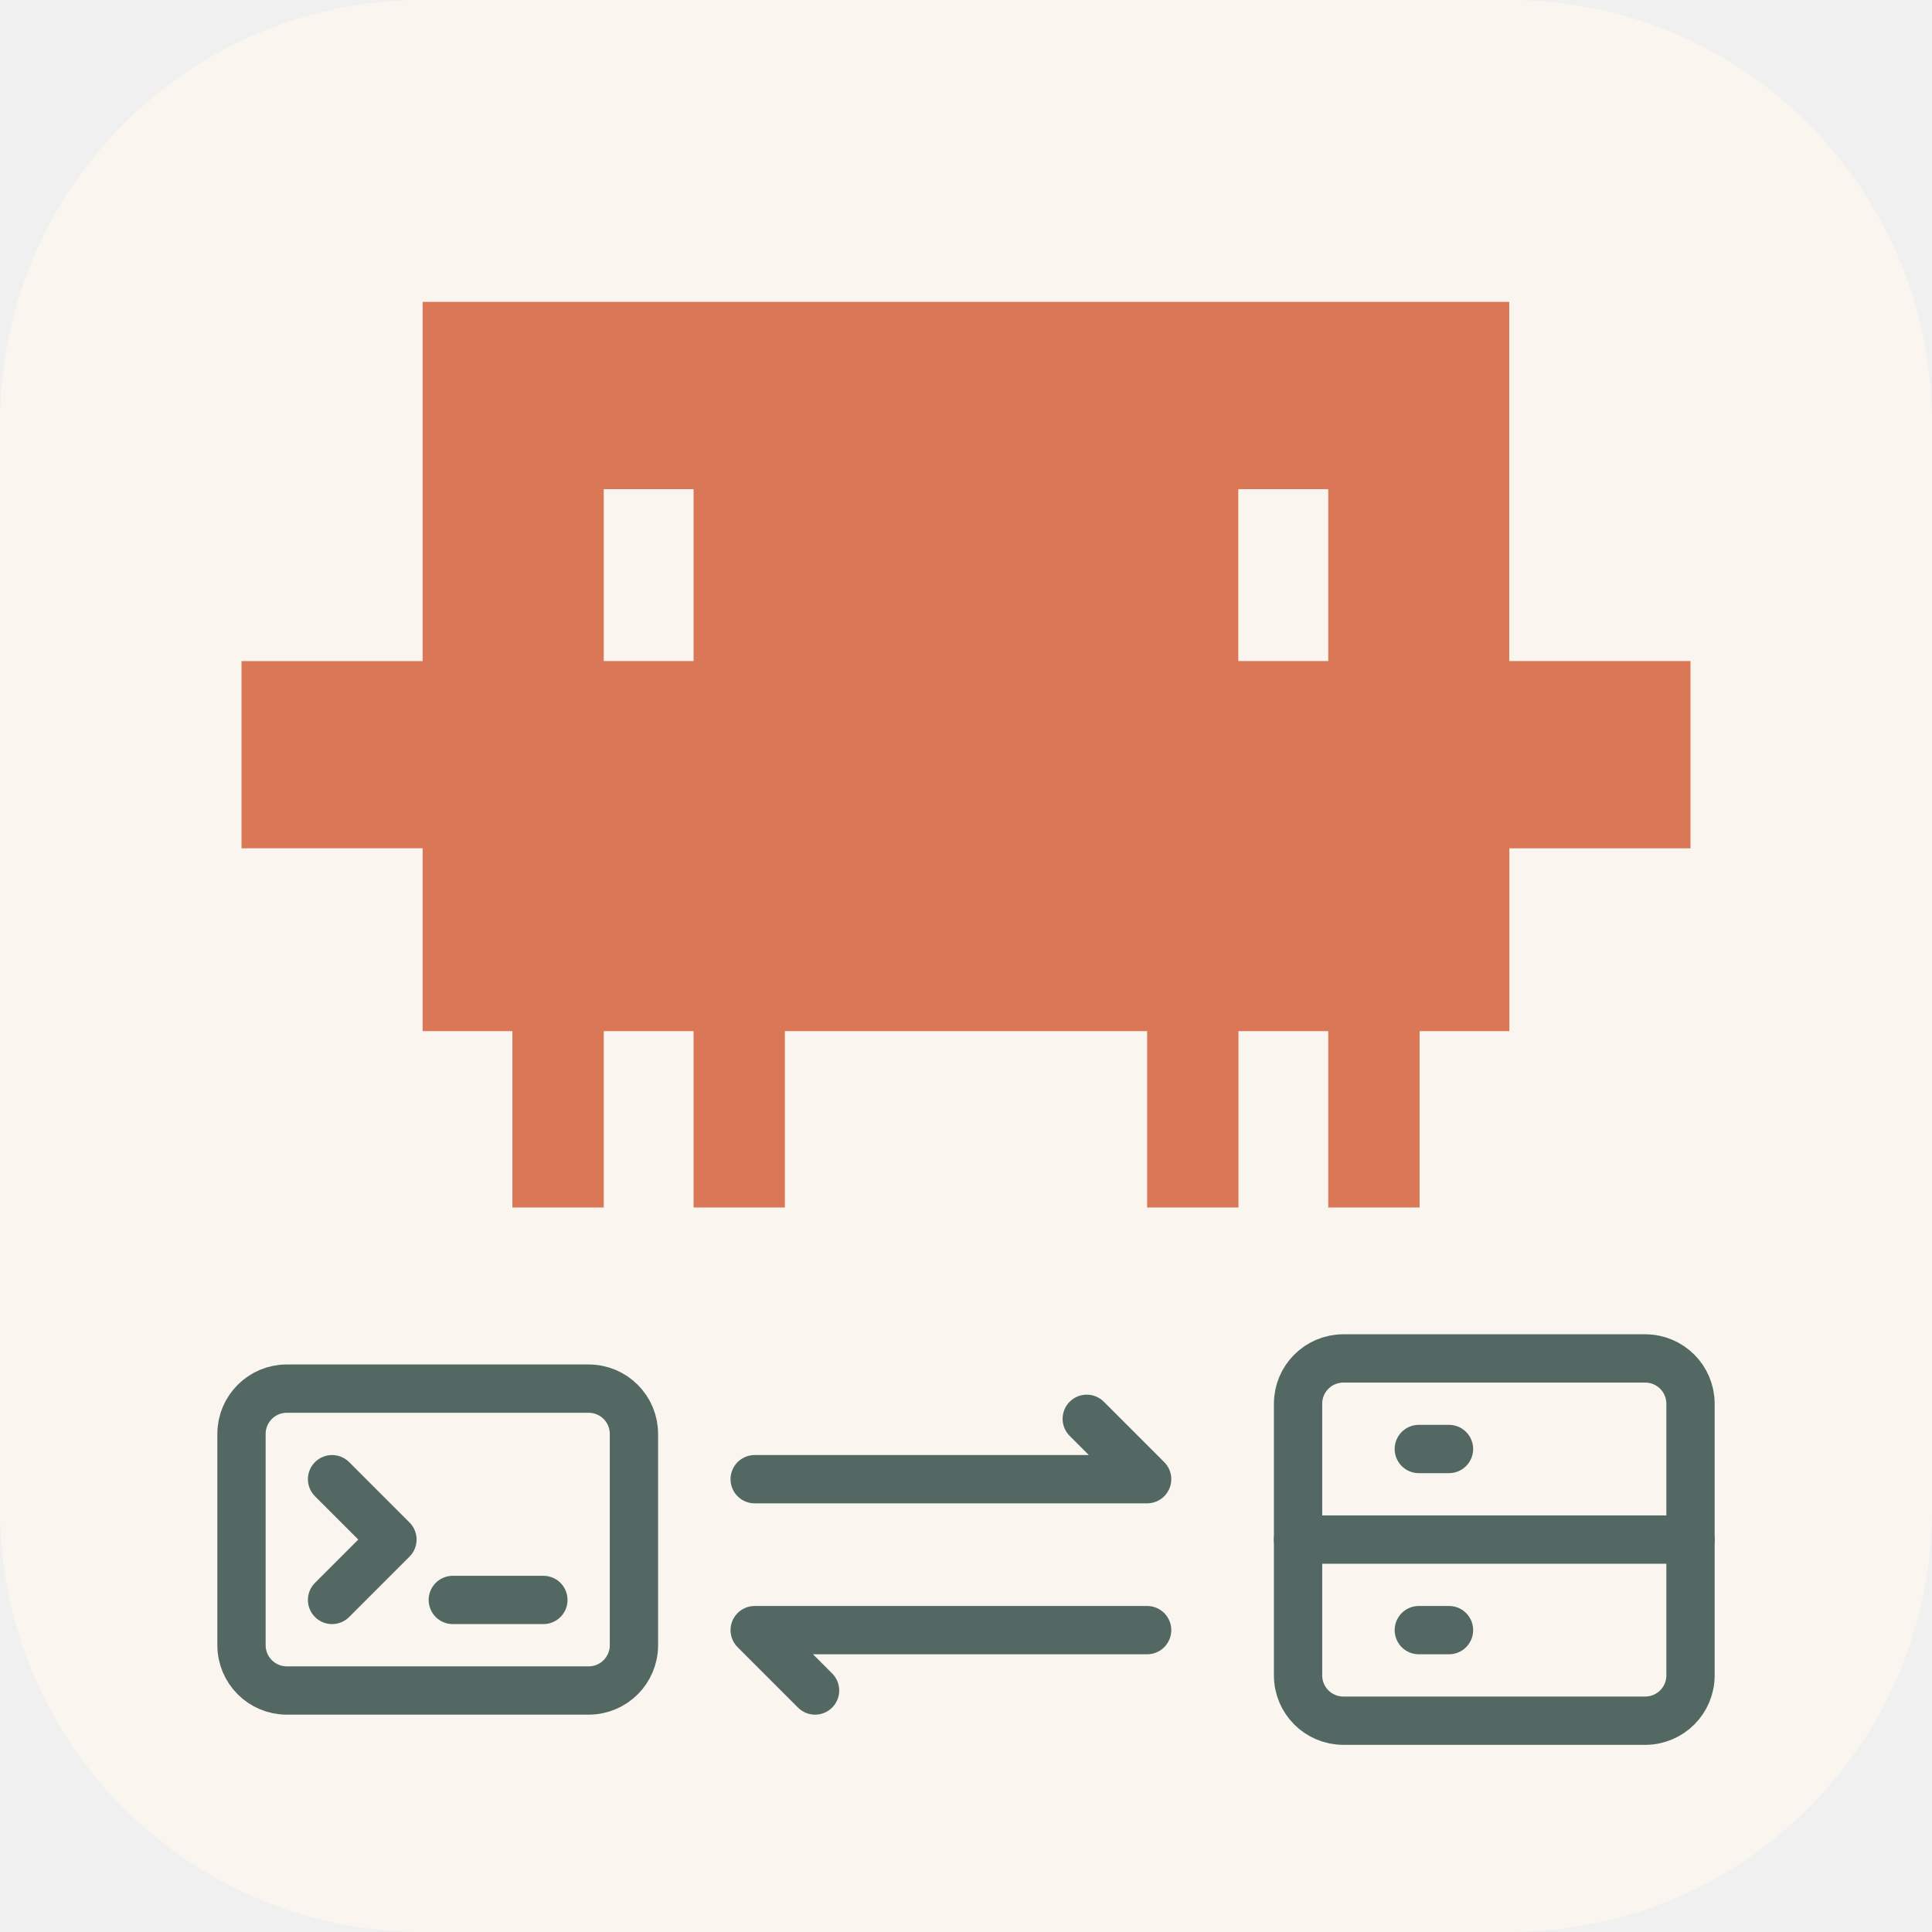
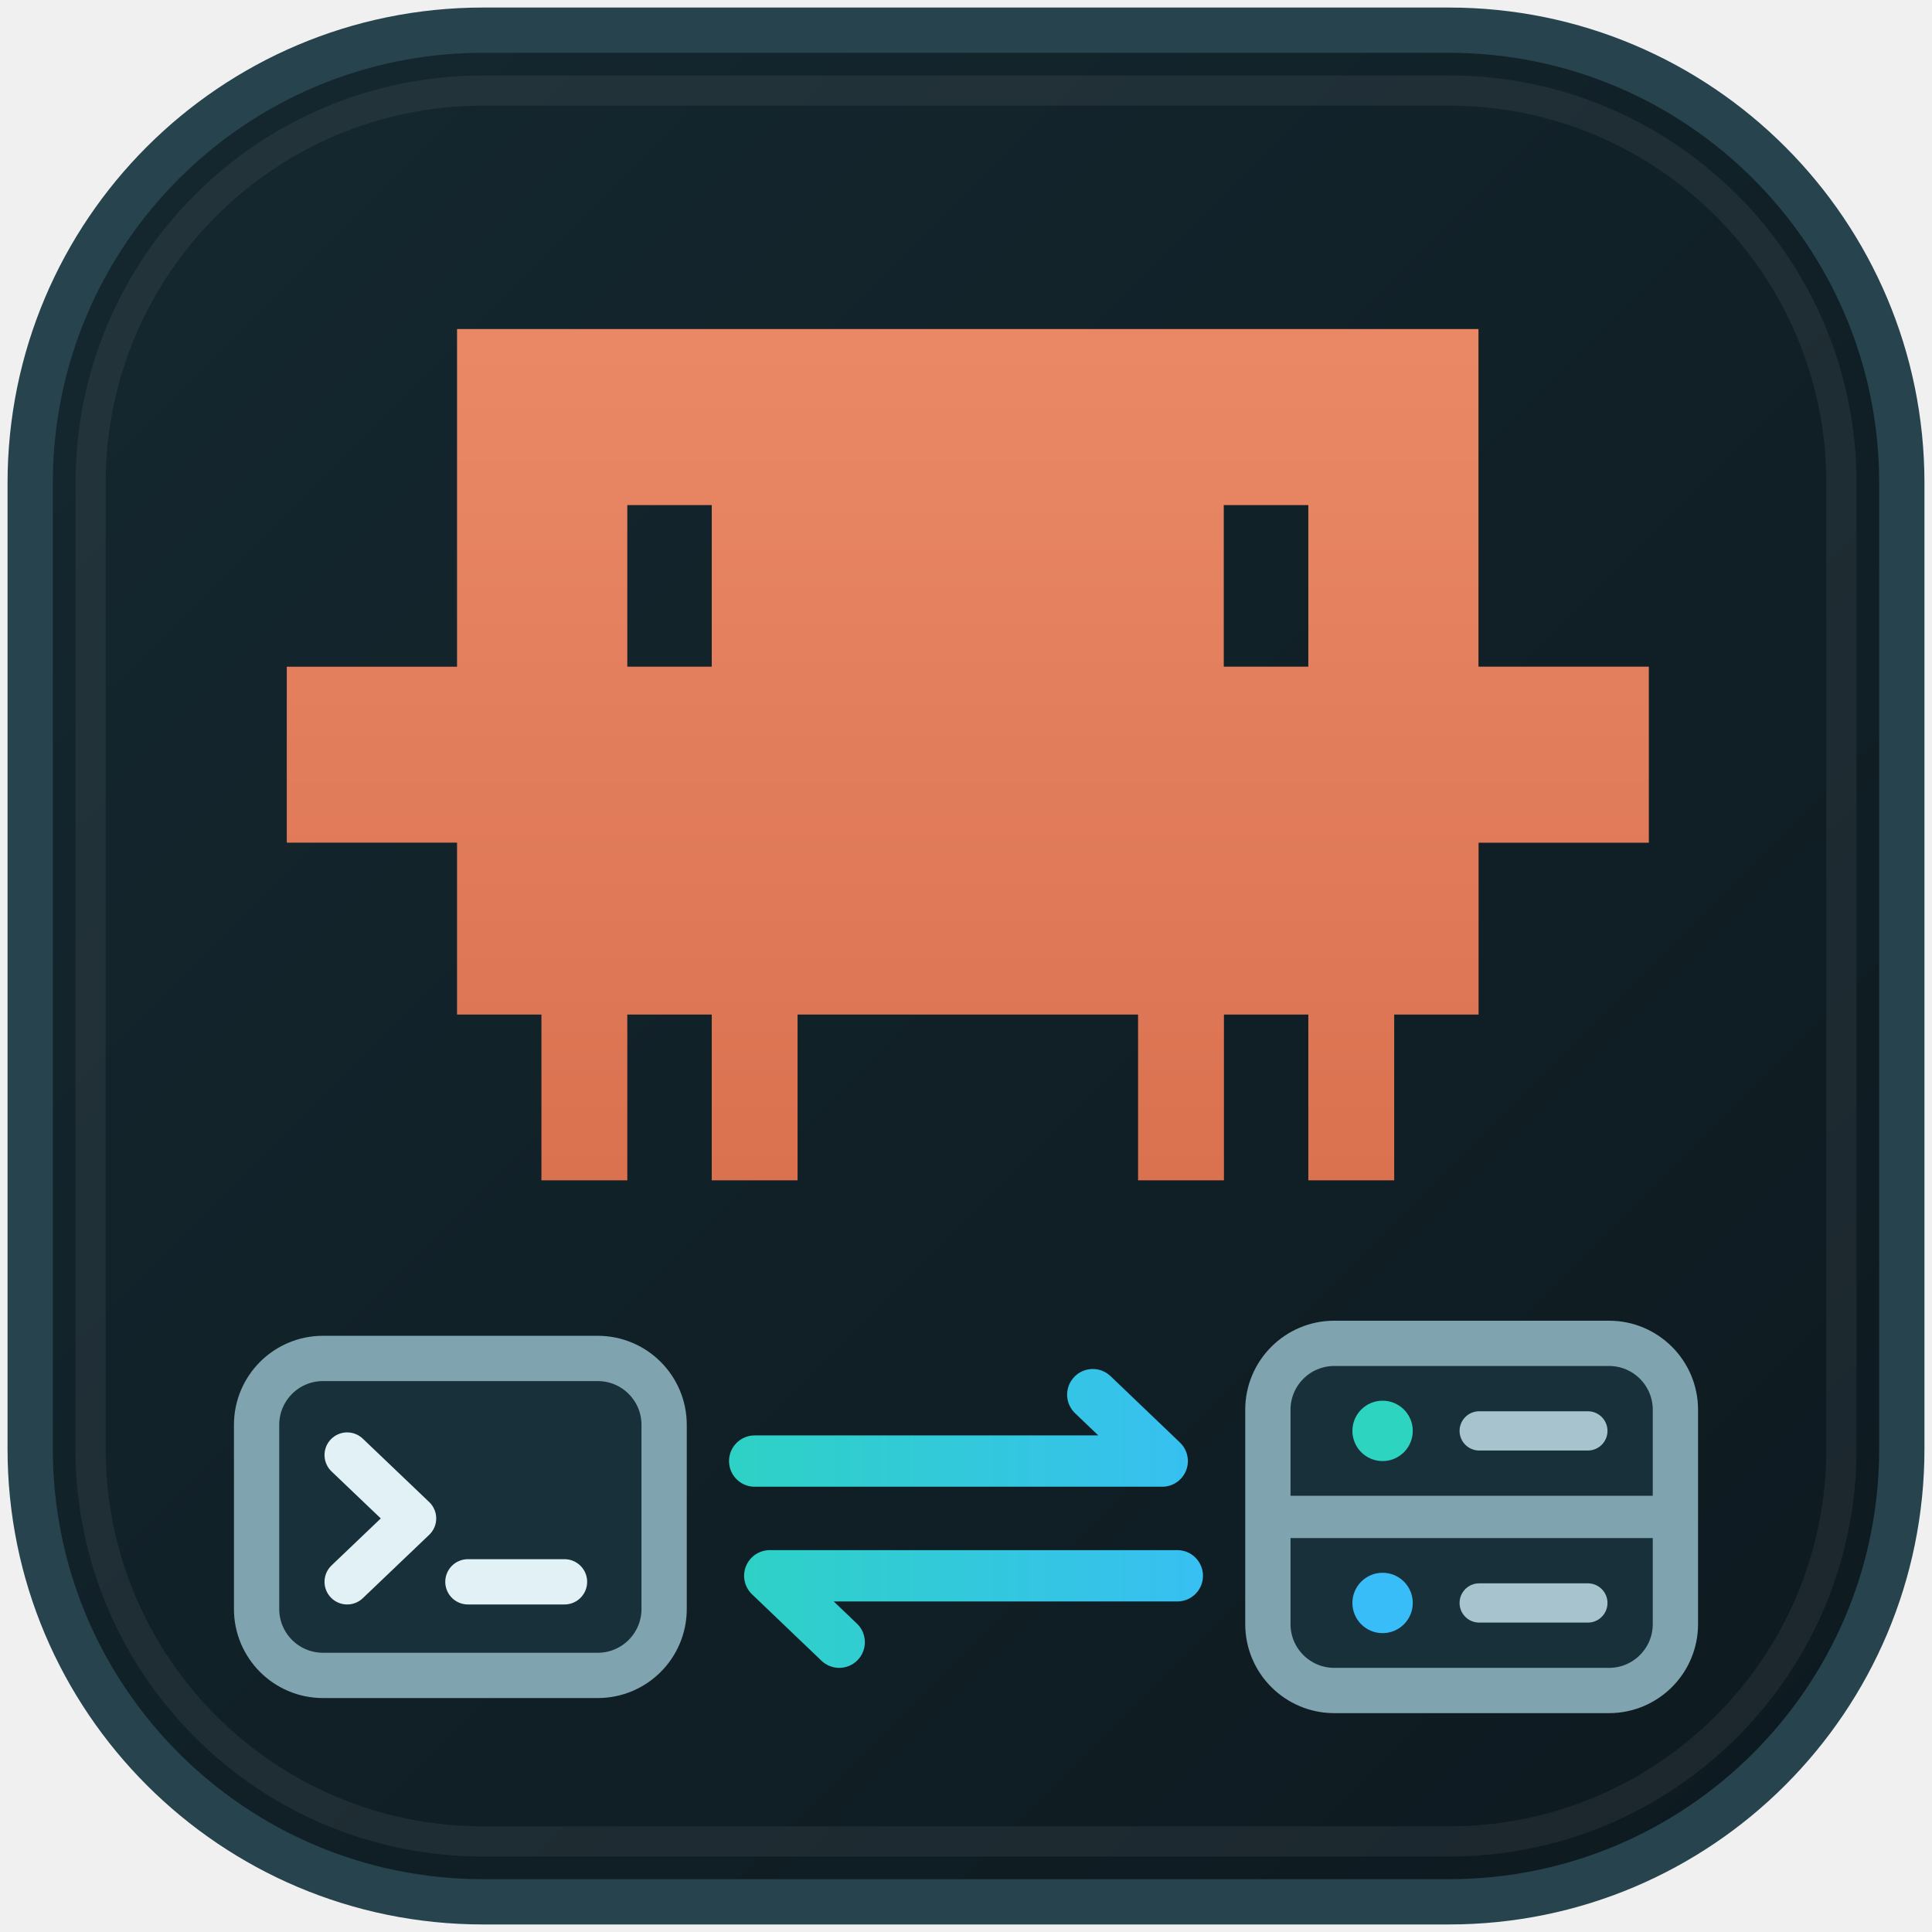
<svg xmlns="http://www.w3.org/2000/svg" width="80" height="80" viewBox="0 0 64 64" role="img" aria-labelledby="title desc">
-   <rect width="64" height="64" rx="14" fill="#faf6ef" />
-   <g transform="translate(8 0) scale(2)">
-     <path clip-rule="evenodd" d="M20.998 10.949H24v3.102h-3v3.028h-1.487V20H18v-2.921h-1.487V20H15v-2.921H9V20H7.488v-2.921H6V20H4.487v-2.921H3V14.05H0V10.95h3V5h17.998v5.949zM6 10.949h1.488V8.102H6v2.847zm10.51 0H18V8.102h-1.49v2.847z" fill="#D97757" fill-rule="evenodd" />
+   <defs>
+     <linearGradient id="bg" x1="0" y1="0" x2="64" y2="64" gradientUnits="userSpaceOnUse">
+       <stop offset="0%" stop-color="#152830" />
+       <stop offset="100%" stop-color="#0D191F" />
+     </linearGradient>
+     <linearGradient id="clawd" x1="12" y1="4" x2="12" y2="21" gradientUnits="userSpaceOnUse">
+       <stop offset="0%" stop-color="#EB8A68" />
+       <stop offset="100%" stop-color="#D9704E" />
+     </linearGradient>
+     <linearGradient id="link" x1="22" y1="50" x2="42" y2="50" gradientUnits="userSpaceOnUse">
+       <stop offset="0%" stop-color="#2DD4BF" />
+       <stop offset="100%" stop-color="#38BDF8" />
+     </linearGradient>
+   </defs>
+   <rect x="1" y="1" width="62" height="62" rx="15" fill="url(#bg)" stroke="#26434E" stroke-width="1.5" />
+   <rect x="3" y="3" width="58" height="58" rx="13" fill="none" stroke="#FFFFFF" stroke-opacity="0.06" stroke-width="1" />
+   <g transform="translate(9.5 1.5) scale(1.88)">
+     <path clip-rule="evenodd" d="M20.998 10.949H24v3.102h-3v3.028h-1.487V20H18v-2.921h-1.487V20H15v-2.921H9V20H7.488v-2.921H6V20H4.487v-2.921H3V14.05H0V10.95h3V5h17.998v5.949zM6 10.949h1.488V8.102H6v2.847zm10.51 0H18V8.102h-1.49v2.847z" fill="url(#clawd)" fill-rule="evenodd" />
  </g>
-   <g fill="none" stroke="#536863" stroke-width="1.6" stroke-linecap="round" stroke-linejoin="round">
-     <rect x="8" y="46" width="13" height="10" rx="1.5" />
-     <path d="m11 49 2 2-2 2m4 0h3M25 49h13l-2-2m2 7H25l2 2" />
-     <rect x="43" y="45" width="13" height="12" rx="1.5" />
-     <path d="M43 51h13m-9-3h1m-1 6h1" />
+   <g fill="none" stroke-linecap="round" stroke-linejoin="round">
+     <rect x="8.5" y="45" width="13.5" height="10.5" rx="2.2" fill="#17303A" stroke="#7FA4B0" stroke-width="1.5" />
+     <path d="m11.5 48.2 2.2 2.1-2.2 2.1m4 0h3.2" stroke="#E2F1F5" stroke-width="1.5" />
+     <path d="M25 48.4h13.5l-2.3-2.2M39 52.2H25.5l2.3 2.2" stroke="url(#link)" stroke-width="1.7" />
+     <rect x="42" y="44.5" width="13.5" height="11.5" rx="2.2" fill="#17303A" stroke="#7FA4B0" stroke-width="1.5" />
+     <path d="M42 50.25h13.5" stroke="#7FA4B0" stroke-width="1.4" />
+     <circle cx="45.8" cy="47.4" r="1" fill="#2DD4BF" />
+     <circle cx="45.8" cy="53.1" r="1" fill="#38BDF8" />
+     <path d="M49 47.4h3.6M49 53.1h3.6" stroke="#A7C4CE" stroke-width="1.3" />
  </g>
</svg>
